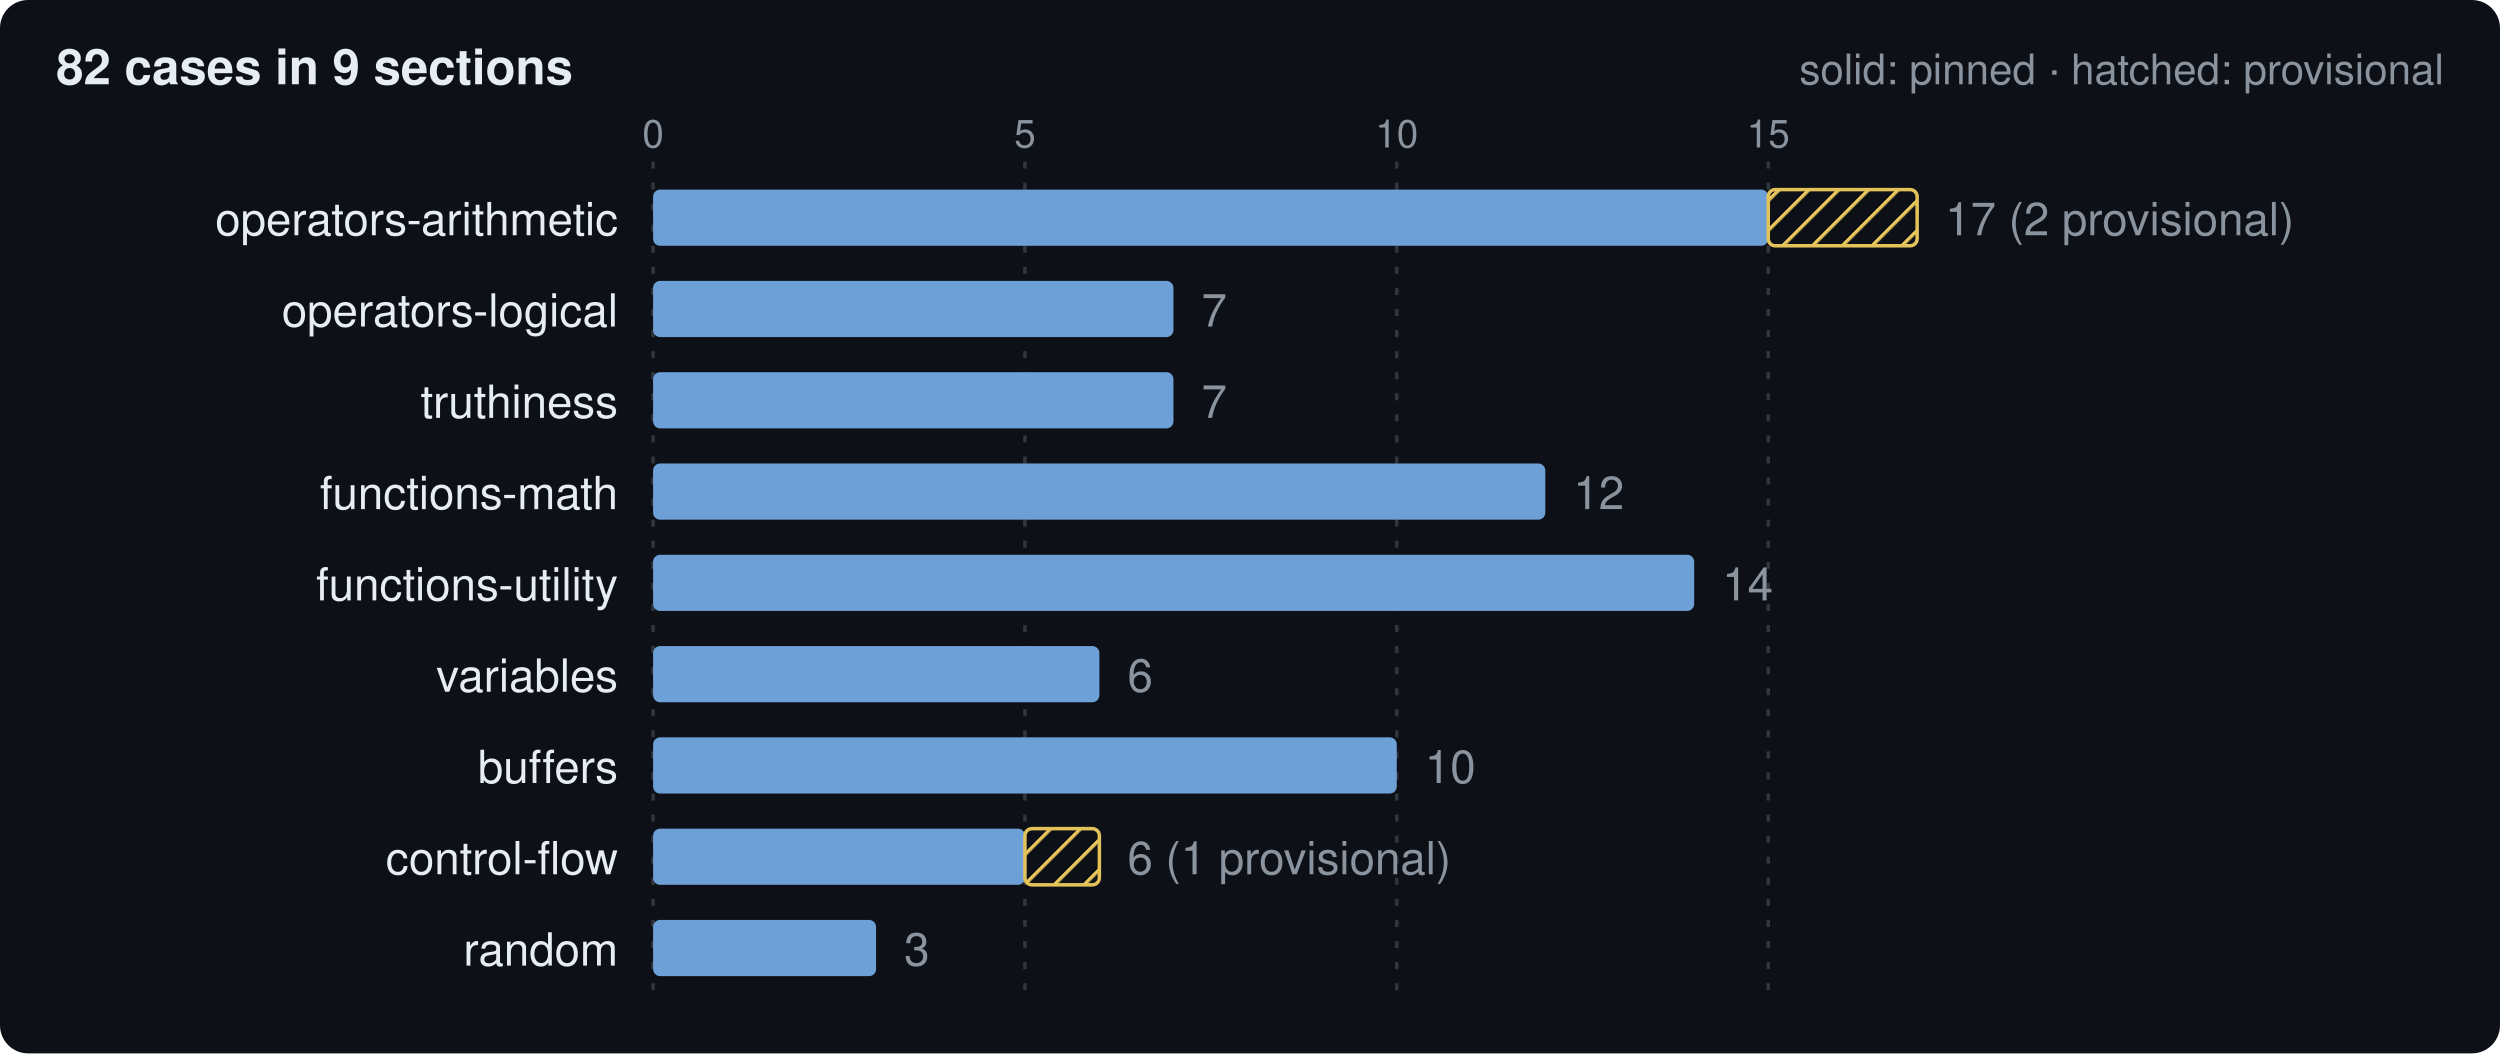
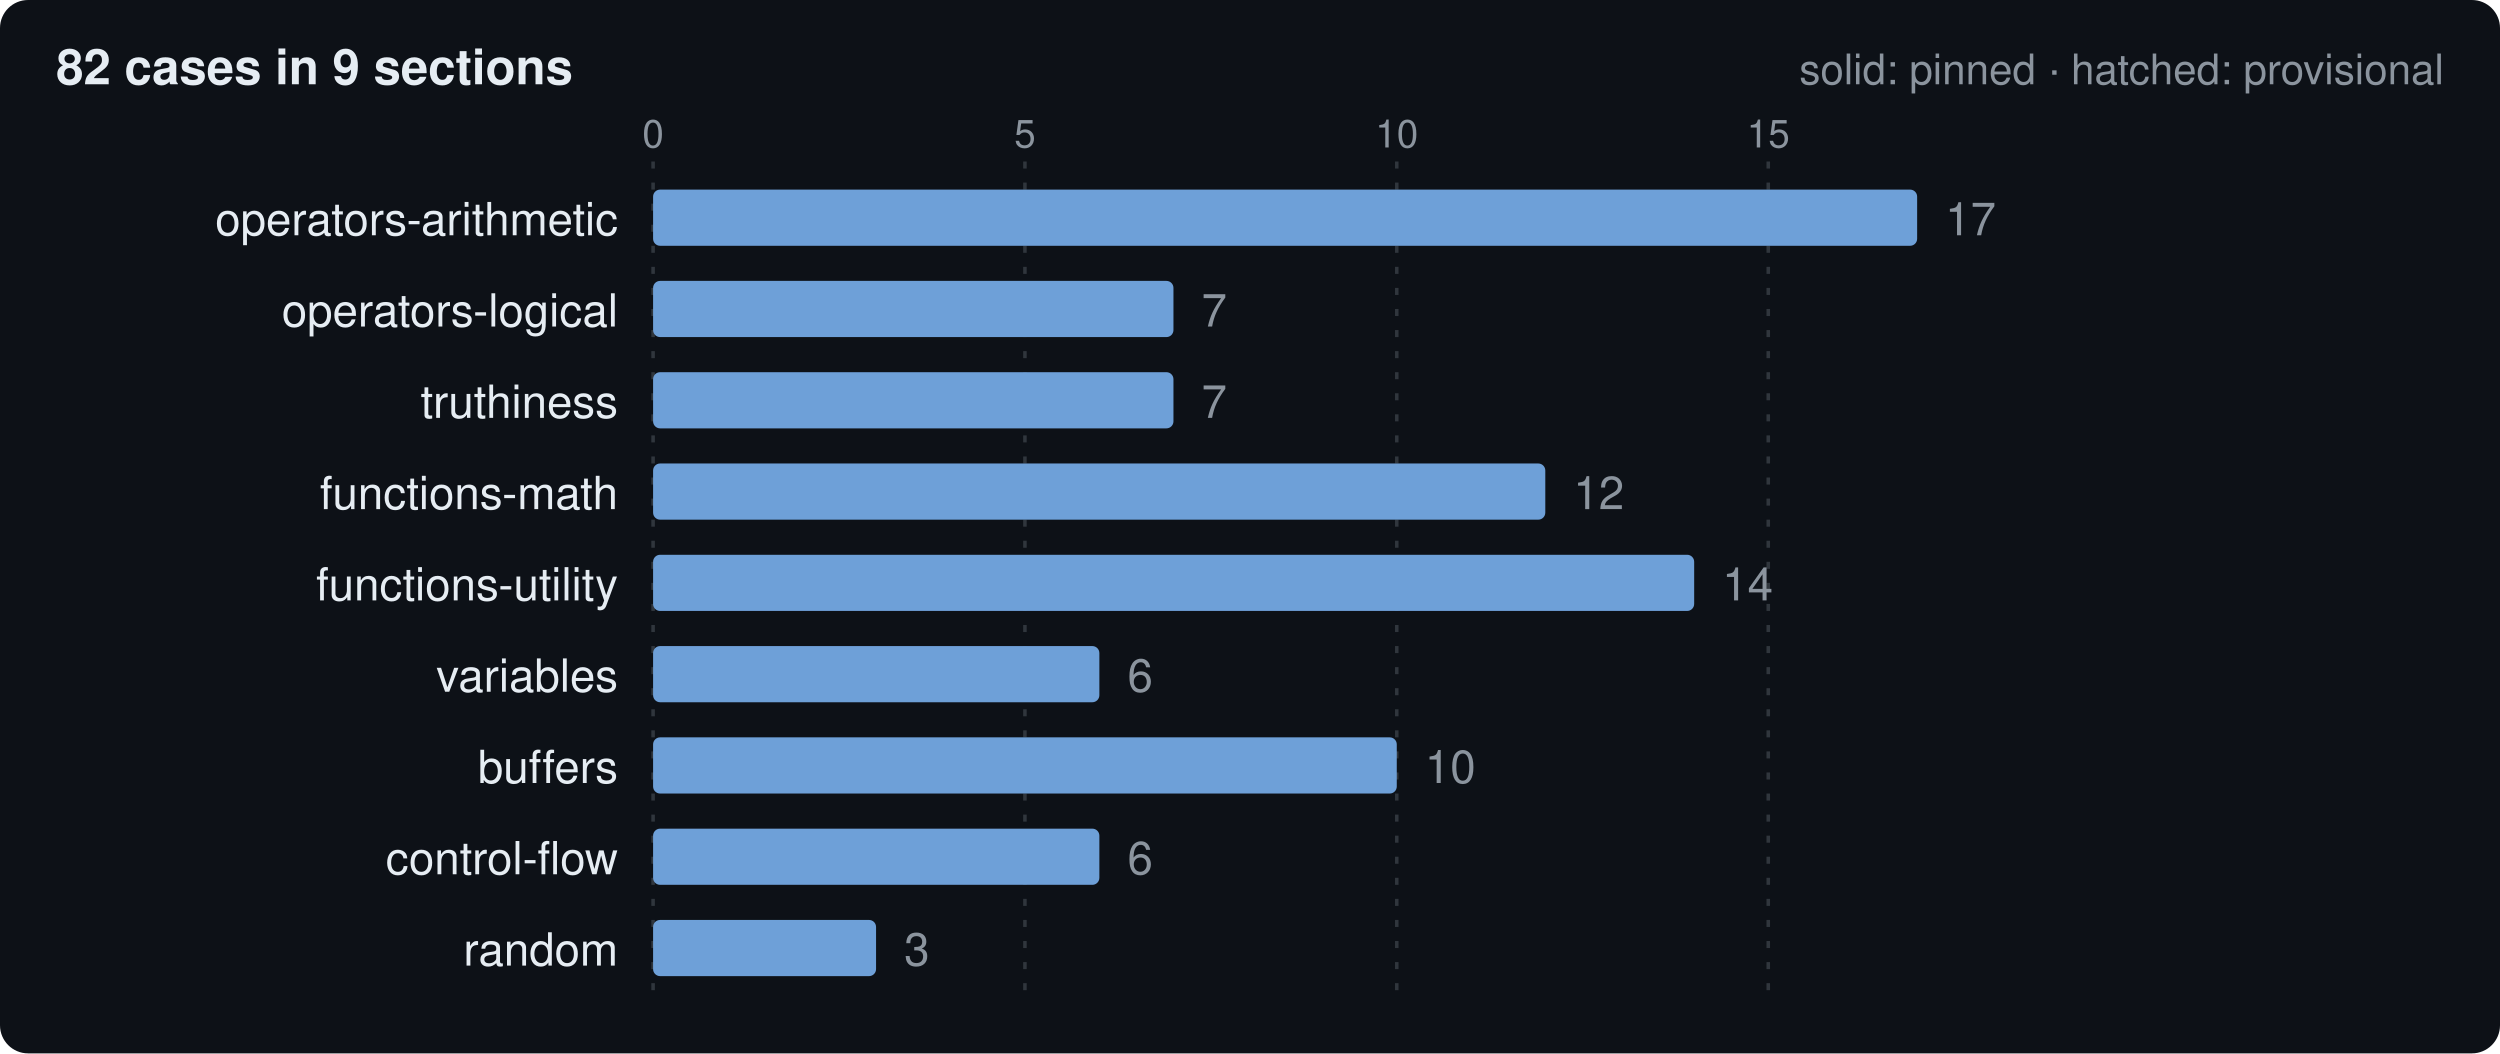
- <svg xmlns="http://www.w3.org/2000/svg" width="712" height="300" viewBox="0 0 712 300" font-family="ui-sans-serif, system-ui, -apple-system, Segoe UI, Helvetica, Arial, sans-serif" font-size="13" role="img" aria-label="EEL conformance corpus: 82 cases across 9 sections, 3 provisional">
+ <svg xmlns="http://www.w3.org/2000/svg" width="712" height="300" viewBox="0 0 712 300" font-family="ui-sans-serif, system-ui, -apple-system, Segoe UI, Helvetica, Arial, sans-serif" font-size="13" role="img" aria-label="EEL conformance corpus: 82 cases across 9 sections, 0 provisional">
  <defs>
    <pattern id="hatch-dark" width="6" height="6" patternUnits="userSpaceOnUse" patternTransform="rotate(45)">
      <rect width="6" height="6" fill="#0d1117" />
      <line x1="0" y1="0" x2="0" y2="6" stroke="#e3c25a" stroke-width="2" />
    </pattern>
  </defs>
  <rect width="712" height="300" fill="#0d1117" rx="8" />
  <text x="16" y="24" fill="#e6edf3" font-weight="600" font-size="14">82 cases in 9 sections</text>
  <text x="696" y="24" text-anchor="end" fill="#8b949e" font-size="12">solid: pinned · hatched: provisional</text>
  <line x1="186.0" y1="46" x2="186.0" y2="284" stroke="#30363d" stroke-dasharray="2 4" />
  <text x="186.0" y="42" text-anchor="middle" fill="#8b949e" font-size="11">0</text>
  <line x1="291.9" y1="46" x2="291.9" y2="284" stroke="#30363d" stroke-dasharray="2 4" />
  <text x="291.9" y="42" text-anchor="middle" fill="#8b949e" font-size="11">5</text>
  <line x1="397.8" y1="46" x2="397.8" y2="284" stroke="#30363d" stroke-dasharray="2 4" />
  <text x="397.8" y="42" text-anchor="middle" fill="#8b949e" font-size="11">10</text>
  <line x1="503.6" y1="46" x2="503.6" y2="284" stroke="#30363d" stroke-dasharray="2 4" />
  <text x="503.6" y="42" text-anchor="middle" fill="#8b949e" font-size="11">15</text>
  <text x="176" y="67" text-anchor="end" fill="#e6edf3">operators-arithmetic</text>
-   <rect x="186" y="54" width="317.6" height="16" rx="2" fill="#6ea0d8" />
-   <rect x="503.6" y="54" width="42.4" height="16" rx="2" fill="url(#hatch-dark)" stroke="#e3c25a" stroke-width="1" />
-   <text x="554.0" y="67" fill="#8b949e">17 (2 provisional)</text>
+   <rect x="186" y="54" width="360.0" height="16" rx="2" fill="#6ea0d8" />
+   <text x="554.0" y="67" fill="#8b949e">17</text>
  <text x="176" y="93" text-anchor="end" fill="#e6edf3">operators-logical</text>
  <rect x="186" y="80" width="148.2" height="16" rx="2" fill="#6ea0d8" />
  <text x="342.2" y="93" fill="#8b949e">7</text>
  <text x="176" y="119" text-anchor="end" fill="#e6edf3">truthiness</text>
  <rect x="186" y="106" width="148.2" height="16" rx="2" fill="#6ea0d8" />
  <text x="342.2" y="119" fill="#8b949e">7</text>
  <text x="176" y="145" text-anchor="end" fill="#e6edf3">functions-math</text>
  <rect x="186" y="132" width="254.1" height="16" rx="2" fill="#6ea0d8" />
  <text x="448.1" y="145" fill="#8b949e">12</text>
  <text x="176" y="171" text-anchor="end" fill="#e6edf3">functions-utility</text>
  <rect x="186" y="158" width="296.5" height="16" rx="2" fill="#6ea0d8" />
  <text x="490.5" y="171" fill="#8b949e">14</text>
  <text x="176" y="197" text-anchor="end" fill="#e6edf3">variables</text>
  <rect x="186" y="184" width="127.1" height="16" rx="2" fill="#6ea0d8" />
  <text x="321.1" y="197" fill="#8b949e">6</text>
  <text x="176" y="223" text-anchor="end" fill="#e6edf3">buffers</text>
  <rect x="186" y="210" width="211.8" height="16" rx="2" fill="#6ea0d8" />
  <text x="405.8" y="223" fill="#8b949e">10</text>
  <text x="176" y="249" text-anchor="end" fill="#e6edf3">control-flow</text>
-   <rect x="186" y="236" width="105.9" height="16" rx="2" fill="#6ea0d8" />
-   <rect x="291.9" y="236" width="21.2" height="16" rx="2" fill="url(#hatch-dark)" stroke="#e3c25a" stroke-width="1" />
-   <text x="321.1" y="249" fill="#8b949e">6 (1 provisional)</text>
+   <rect x="186" y="236" width="127.1" height="16" rx="2" fill="#6ea0d8" />
+   <text x="321.1" y="249" fill="#8b949e">6</text>
  <text x="176" y="275" text-anchor="end" fill="#e6edf3">random</text>
  <rect x="186" y="262" width="63.5" height="16" rx="2" fill="#6ea0d8" />
  <text x="257.5" y="275" fill="#8b949e">3</text>
</svg>
